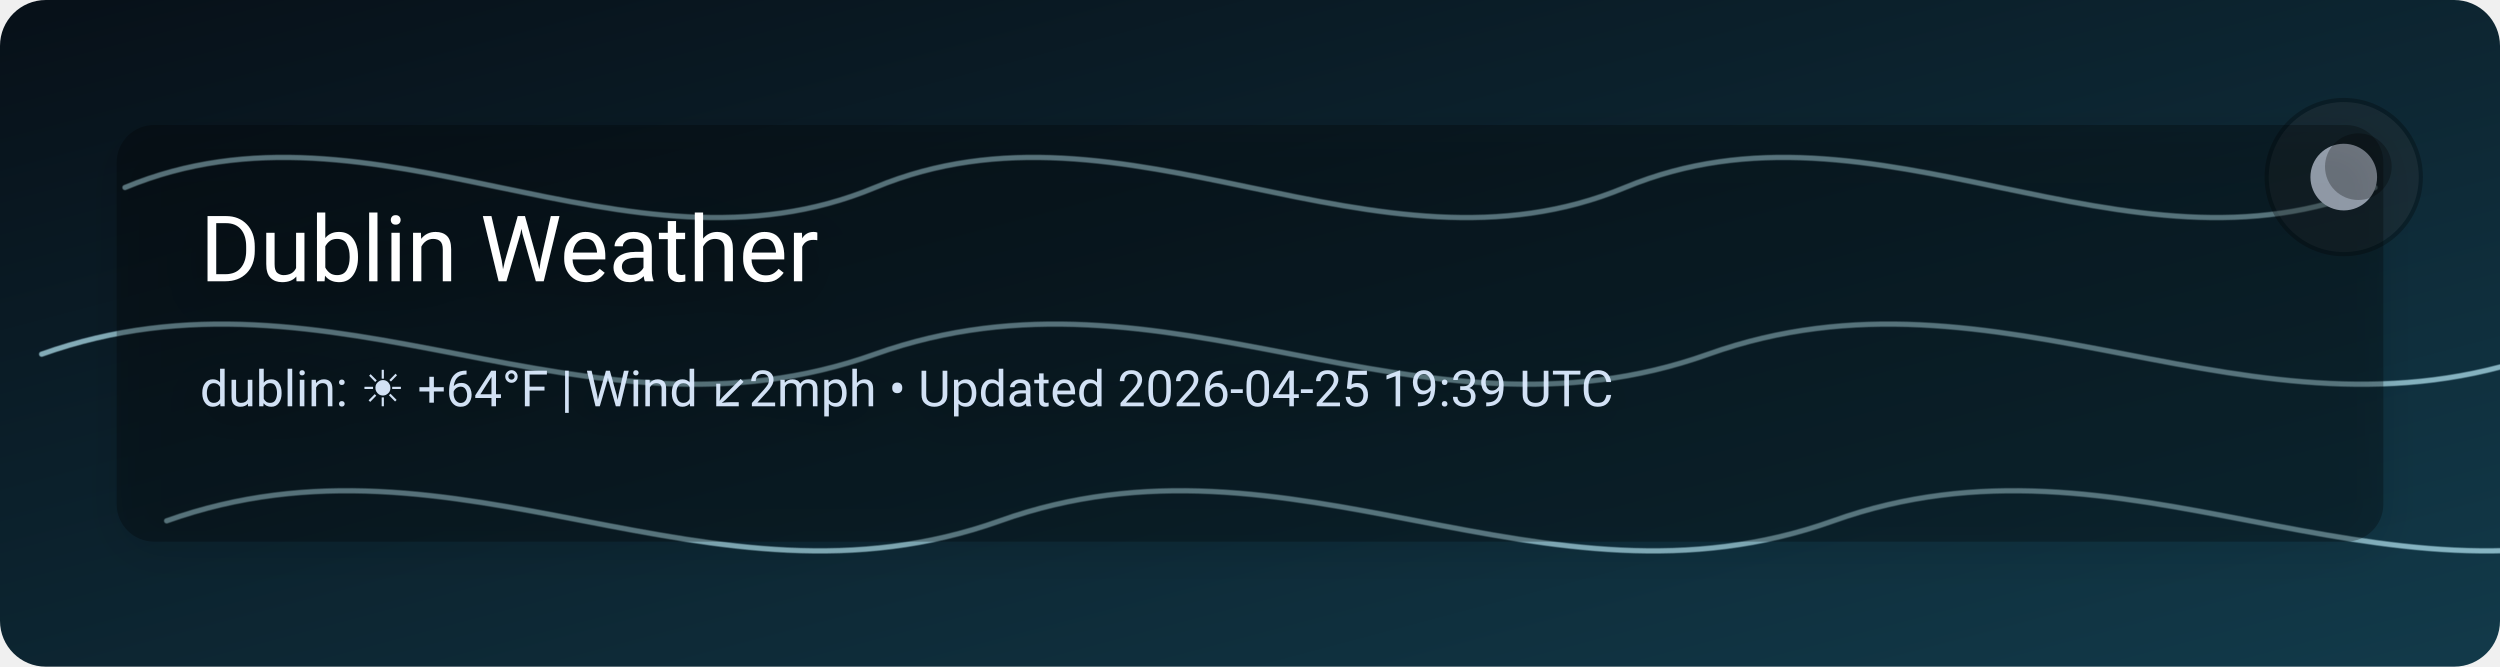
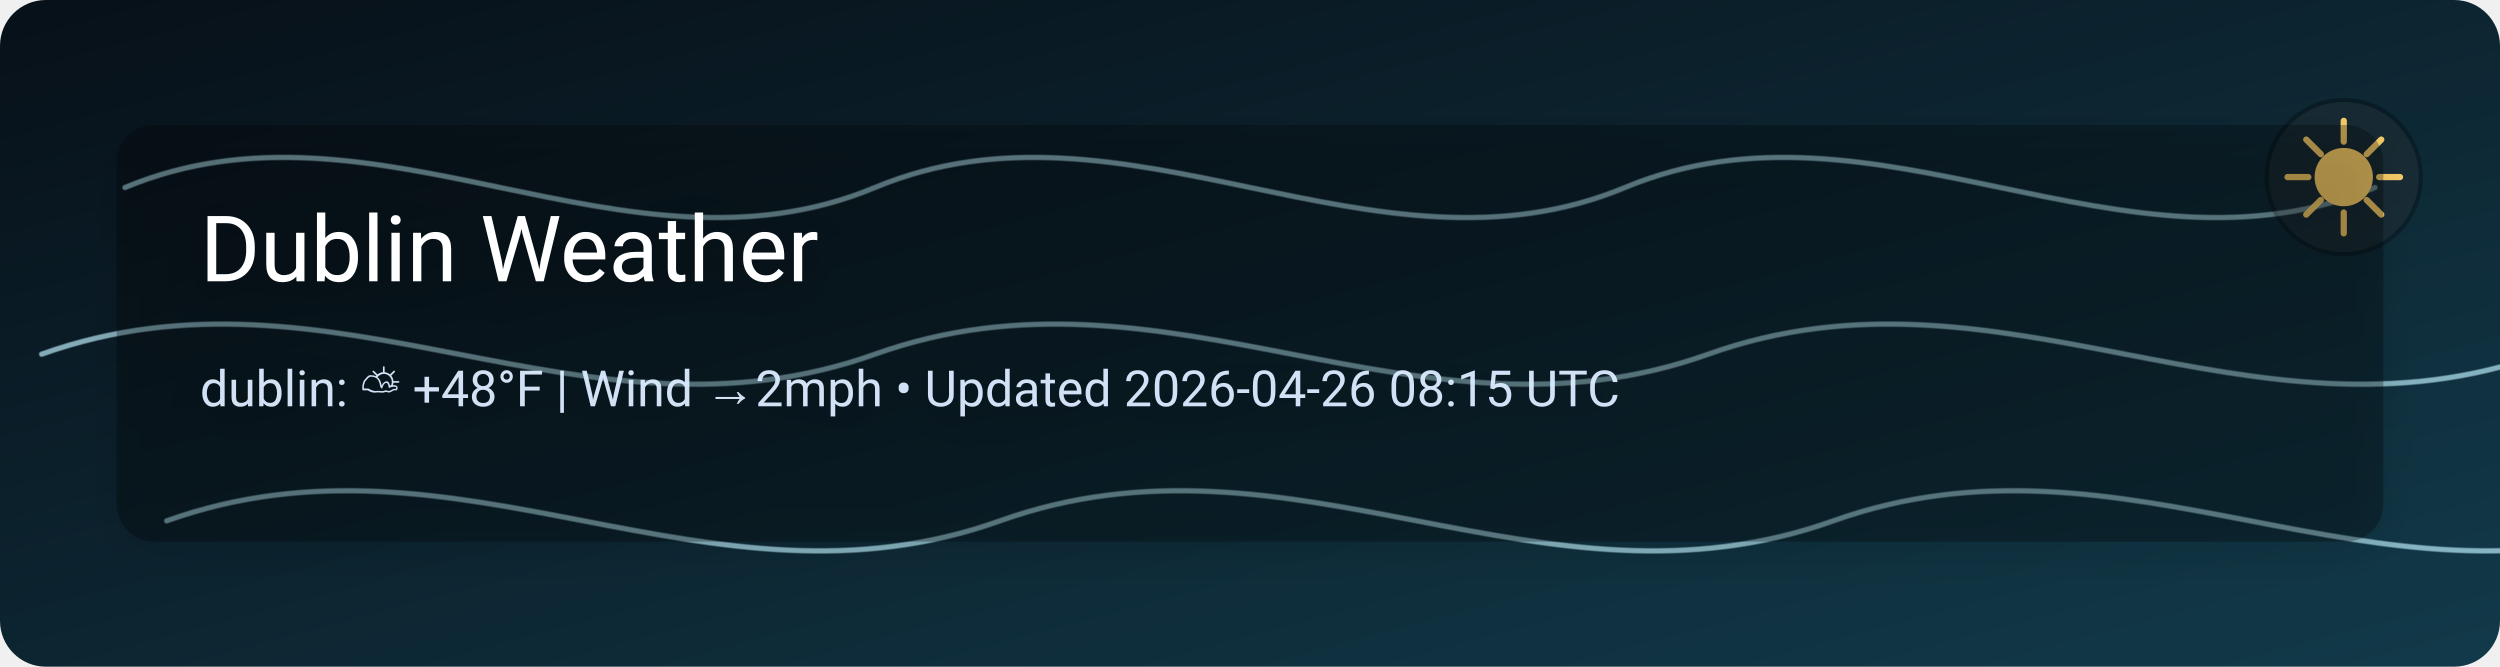
<svg xmlns="http://www.w3.org/2000/svg" width="1200" height="320" viewBox="0 0 1200 320">
  <defs>
    <linearGradient id="g" x1="0" y1="0" x2="1" y2="1">
      <stop offset="0" stop-color="#071018" />
      <stop offset="1" stop-color="#123a4a" />
    </linearGradient>
    <filter id="shadow" x="-20%" y="-20%" width="140%" height="140%">
      <feDropShadow dx="0" dy="6" stdDeviation="10" flood-color="#000" flood-opacity="0.35" />
    </filter>
  </defs>
  <style>
    .title { font: 44px system-ui, -apple-system, Segoe UI, Roboto, Arial; fill: #fff; }
    .sub   { font: 24px system-ui, -apple-system, Segoe UI, Roboto, Arial; fill: #dbeafe; opacity: .95; }
    .card  { fill: rgba(0,0,0,0.28); }

    @keyframes scrollDown { from { transform: translateY(-320px); } to { transform: translateY(0px); } }
    @keyframes scrollRight{ from { transform: translateX(-600px); } to { transform: translateX(0px); } }
    @keyframes scrollLeft { from { transform: translateX(0px); } to { transform: translateX(-600px); } }
    @keyframes driftDiag  { from { transform: translate(-180px,-140px); } to { transform: translate(180px,140px); } }
    @keyframes flash { 0%,90%,100% { opacity: 0; } 91%,93% { opacity: .65; } 94% { opacity: .1; } 95% { opacity: .45; } }

    .layerSlow  { opacity: .22; }
    .layerMed   { opacity: .30; }
    .layerFast  { opacity: .40; }

    .rainSlow { animation: scrollDown 2.6s linear infinite; }
    .rainMed  { animation: scrollDown 1.7s linear infinite; }
    .rainFast { animation: scrollDown 1.1s linear infinite; }

    .windSlow { animation: scrollRight 7.2s linear infinite; }
    .windMed  { animation: scrollRight 4.8s linear infinite; }
    .windFast { animation: scrollRight 3.2s linear infinite; }

    .fogSlow  { animation: scrollLeft 18s ease-in-out infinite; }
    .fogMed   { animation: scrollLeft 12s ease-in-out infinite; }
    .fogFast  { animation: scrollLeft 8s  ease-in-out infinite; }

    .snowSlow { animation: driftDiag 10s linear infinite; }
    .snowMed  { animation: driftDiag 7s  linear infinite; }
    .snowFast { animation: driftDiag 5s  linear infinite; }

    .flash { animation: flash 4.8s infinite; }

    /* Badge subtle float */
    @keyframes bob { 0%,100% { transform: translateY(0px); } 50% { transform: translateY(3px); } }
    .badge { animation: bob 2.8s ease-in-out infinite; }
  </style>
  <rect width="1200" height="320" rx="22" fill="url(#g)" />
  <g class="layerSlow windSlow" fill="none" stroke="#bff3ff" stroke-width="3" stroke-linecap="round">
    <path d="M 60 90 C 180 40, 300 140, 420 90 S 660 140, 780 90 S 1020 140, 1140 90" />
    <path d="M 20 170 C 160 120, 280 220, 420 170 S 680 220, 820 170 S 1080 220, 1220 170" />
    <path d="M 80 250 C 220 200, 340 300, 480 250 S 740 300, 880 250 S 1140 300, 1280 250" />
  </g>
  <g class="layerMed windMed" fill="none" stroke="#bff3ff" stroke-width="2.5" stroke-linecap="round">
    <path d="M 60 90 C 180 40, 300 140, 420 90 S 660 140, 780 90 S 1020 140, 1140 90" />
    <path d="M 20 170 C 160 120, 280 220, 420 170 S 680 220, 820 170 S 1080 220, 1220 170" />
    <path d="M 80 250 C 220 200, 340 300, 480 250 S 740 300, 880 250 S 1140 300, 1280 250" />
  </g>
  <g class="layerFast windFast" fill="none" stroke="#bff3ff" stroke-width="2" stroke-linecap="round">
    <path d="M 60 90 C 180 40, 300 140, 420 90 S 660 140, 780 90 S 1020 140, 1140 90" />
    <path d="M 20 170 C 160 120, 280 220, 420 170 S 680 220, 820 170 S 1080 220, 1220 170" />
    <path d="M 80 250 C 220 200, 340 300, 480 250 S 740 300, 880 250 S 1140 300, 1280 250" />
  </g>
  <g class="badge">
    <circle cx="1125" cy="85" r="38" fill="rgba(0,0,0,0.28)" />
    <circle cx="1125" cy="85" r="36" fill="rgba(255,255,255,0.06)" />
  </g>
  <g class="badge">
-     <circle cx="1125" cy="85" r="16" fill="#dbeafe" />
-     <circle cx="1132" cy="80" r="16" fill="rgba(0,0,0,0.28)" />
+     <circle cx="1125" cy="85" r="14" fill="#ffd36a" />
+     <g stroke="#ffd36a" stroke-width="3" stroke-linecap="round" opacity="0.95">
+       <line x1="1125" y1="58" x2="1125" y2="68" />
+       <line x1="1125" y1="102" x2="1125" y2="112" />
+       <line x1="1098" y1="85" x2="1108" y2="85" />
+       <line x1="1142" y1="85" x2="1152" y2="85" />
+       <line x1="1107" y1="67" x2="1114" y2="74" />
+       <line x1="1136" y1="96" x2="1143" y2="103" />
+       <line x1="1136" y1="74" x2="1143" y2="67" />
+       <line x1="1107" y1="103" x2="1114" y2="96" />
+     </g>
  </g>
  <g filter="url(#shadow)">
    <rect x="56" y="60" width="1088" height="200" rx="18" class="card" />
    <text x="96" y="135" class="title">Dublin Weather</text>
-     <text x="96" y="195" class="sub">dublin: ☀️   +64°F | Wind ↙2mph • Updated 2026-04-25 19:39 UTC</text>
+     <text x="96" y="195" class="sub">dublin: ⛅  +48°F | Wind →2mph • Updated 2026-04-26 08:15 UTC</text>
  </g>
</svg>
